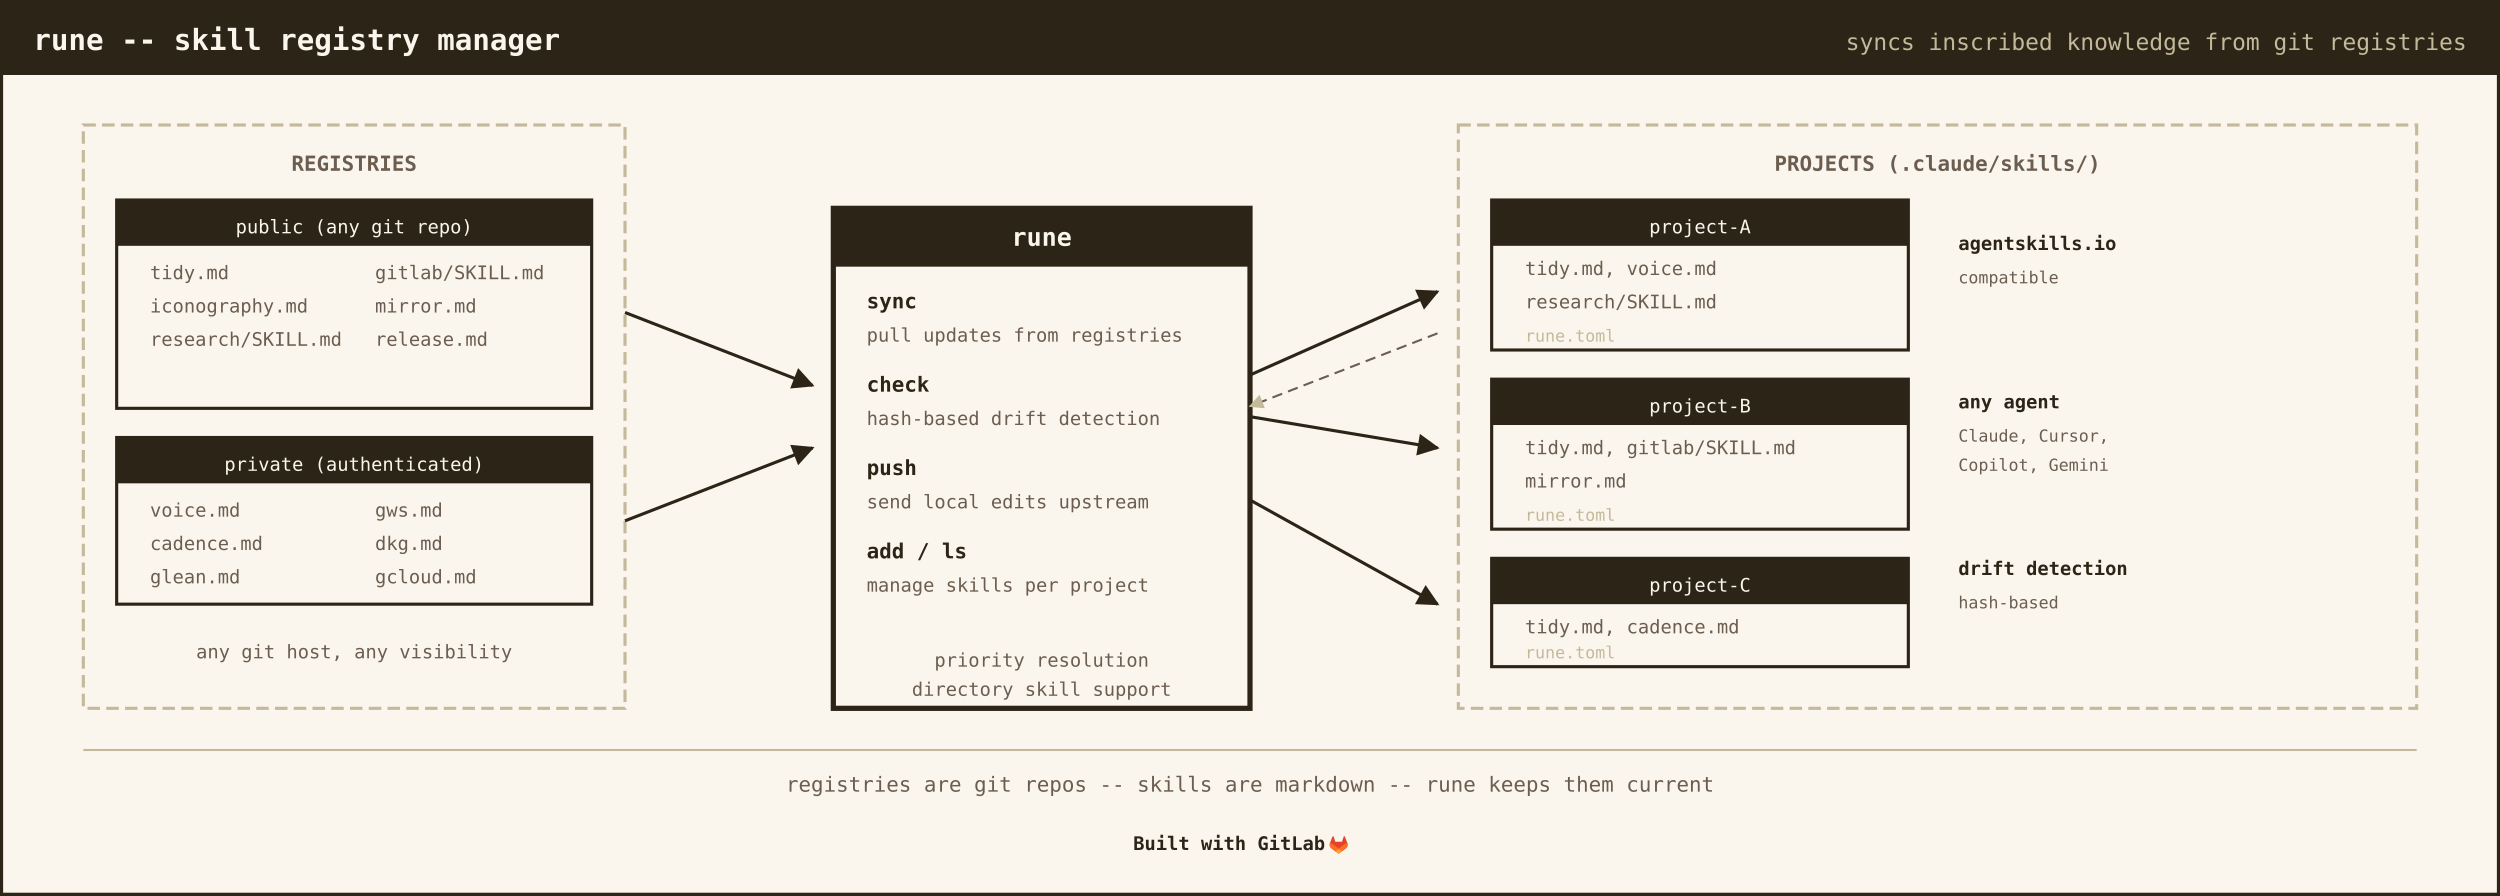
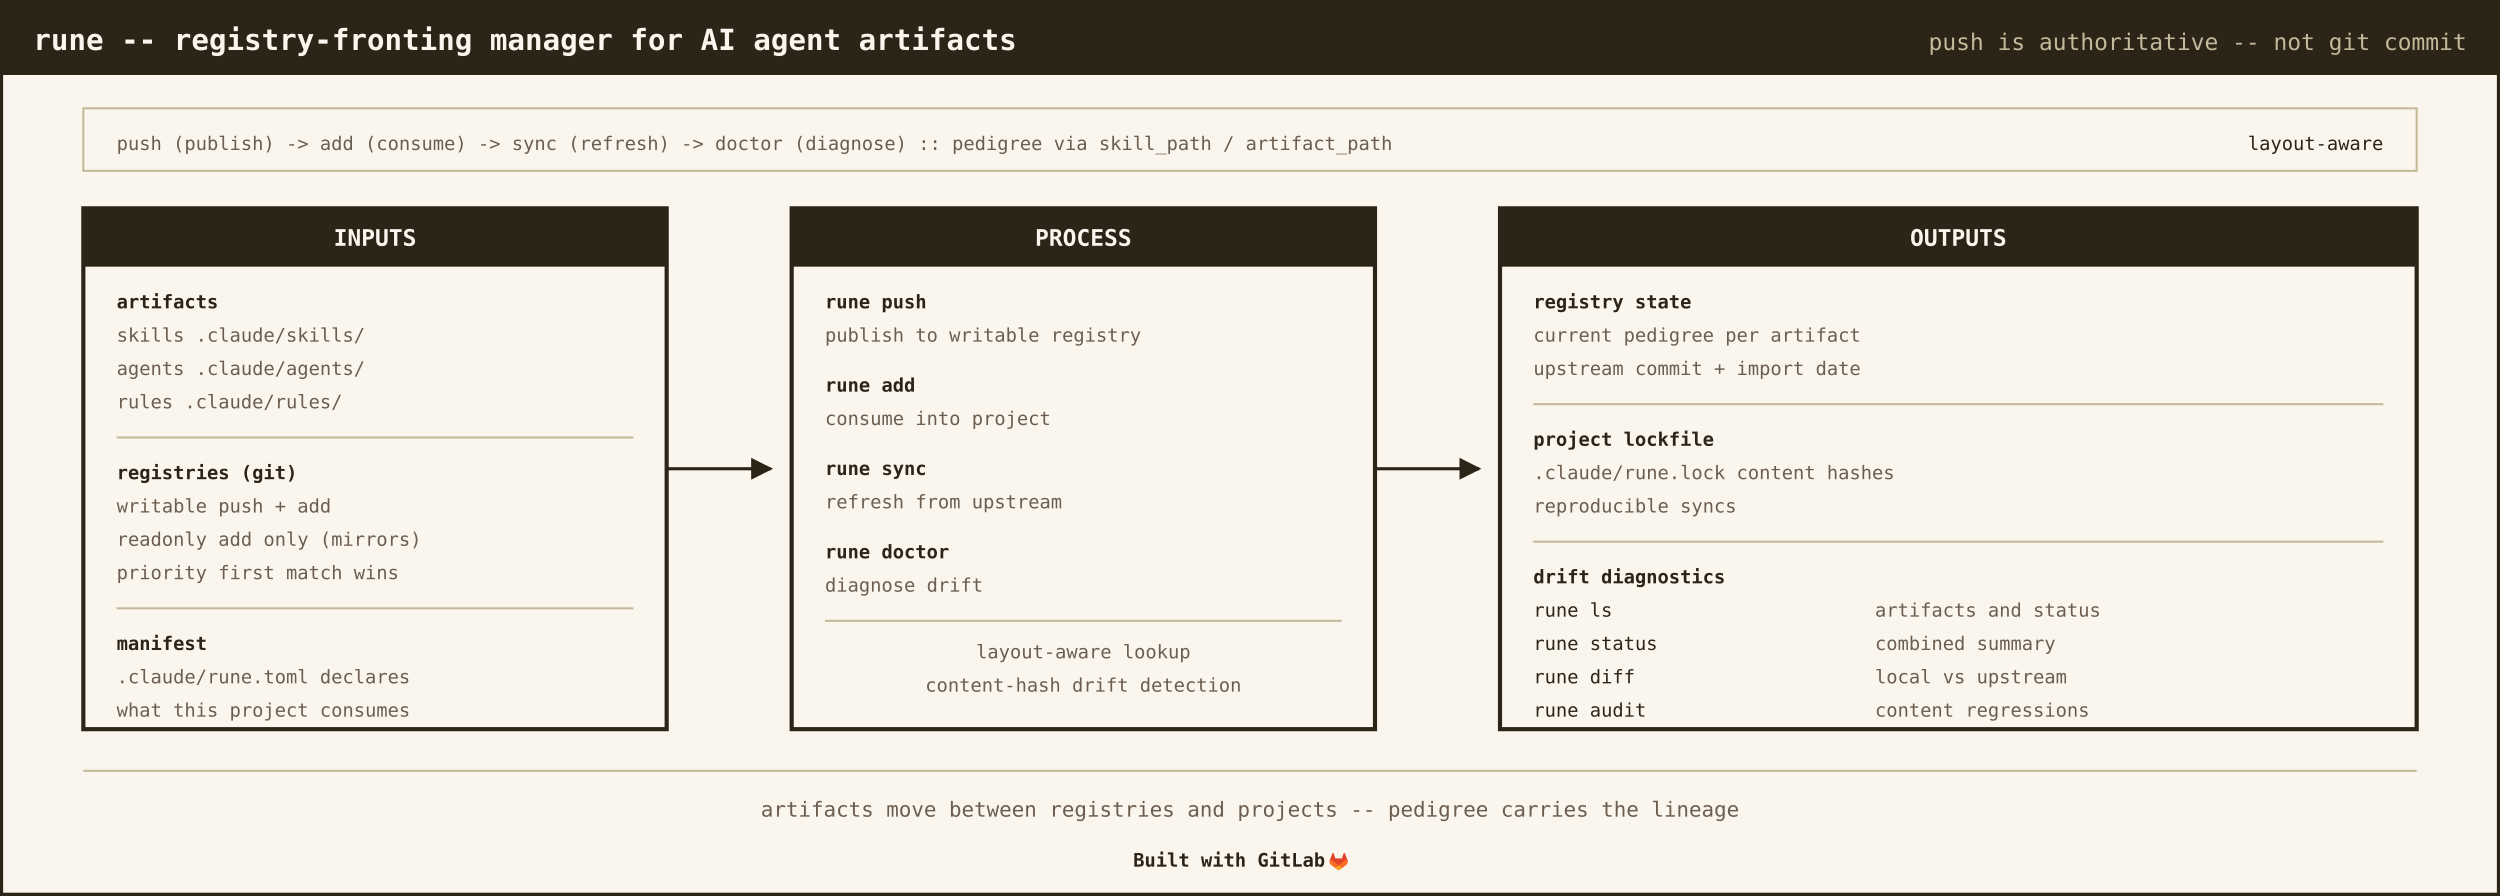
<svg xmlns="http://www.w3.org/2000/svg" viewBox="0 0 1200 430">
  <defs>
    <marker id="arr" viewBox="0 0 10 10" refX="9" refY="5" markerWidth="7" markerHeight="7" orient="auto-start-reverse">
      <path d="M 0 0 L 10 5 L 0 10 z" fill="#2c2417" />
    </marker>
-     <marker id="arr-dim" viewBox="0 0 10 10" refX="9" refY="5" markerWidth="7" markerHeight="7" orient="auto-start-reverse">
-       <path d="M 0 0 L 10 5 L 0 10 z" fill="#c4b99a" />
-     </marker>
  </defs>
  <rect x="0" y="0" width="1200" height="430" fill="#faf6ed" stroke="#2c2417" stroke-width="3" />
  <rect x="0" y="0" width="1200" height="36" fill="#2c2417" />
-   <text x="16" y="24" font-family="'IBM Plex Mono', monospace" font-size="14" fill="#faf6ed" font-weight="bold">rune -- skill registry manager</text>
-   <text x="1184" y="24" font-family="'IBM Plex Mono', monospace" font-size="11" fill="#c4b99a" text-anchor="end">syncs inscribed knowledge from git registries</text>
-   <rect x="40" y="60" width="260" height="280" fill="none" stroke="#c4b99a" stroke-width="1.5" stroke-dasharray="6,3" />
-   <text x="170" y="82" font-family="'IBM Plex Mono', monospace" font-size="10" fill="#6b5d4f" text-anchor="middle" font-weight="bold">REGISTRIES</text>
-   <rect x="56" y="96" width="228" height="100" fill="none" stroke="#2c2417" stroke-width="1.5" />
-   <rect x="56" y="96" width="228" height="22" fill="#2c2417" />
-   <text x="170" y="112" font-family="'IBM Plex Mono', monospace" font-size="9" fill="#faf6ed" text-anchor="middle">public (any git repo)</text>
-   <text x="72" y="134" font-family="'IBM Plex Mono', monospace" font-size="9" fill="#6b5d4f">tidy.md</text>
-   <text x="72" y="150" font-family="'IBM Plex Mono', monospace" font-size="9" fill="#6b5d4f">iconography.md</text>
-   <text x="72" y="166" font-family="'IBM Plex Mono', monospace" font-size="9" fill="#6b5d4f">research/SKILL.md</text>
-   <text x="180" y="134" font-family="'IBM Plex Mono', monospace" font-size="9" fill="#6b5d4f">gitlab/SKILL.md</text>
-   <text x="180" y="150" font-family="'IBM Plex Mono', monospace" font-size="9" fill="#6b5d4f">mirror.md</text>
-   <text x="180" y="166" font-family="'IBM Plex Mono', monospace" font-size="9" fill="#6b5d4f">release.md</text>
-   <rect x="56" y="210" width="228" height="80" fill="none" stroke="#2c2417" stroke-width="1.5" />
-   <rect x="56" y="210" width="228" height="22" fill="#2c2417" />
-   <text x="170" y="226" font-family="'IBM Plex Mono', monospace" font-size="9" fill="#faf6ed" text-anchor="middle">private (authenticated)</text>
-   <text x="72" y="248" font-family="'IBM Plex Mono', monospace" font-size="9" fill="#6b5d4f">voice.md</text>
-   <text x="72" y="264" font-family="'IBM Plex Mono', monospace" font-size="9" fill="#6b5d4f">cadence.md</text>
-   <text x="72" y="280" font-family="'IBM Plex Mono', monospace" font-size="9" fill="#6b5d4f">glean.md</text>
-   <text x="180" y="248" font-family="'IBM Plex Mono', monospace" font-size="9" fill="#6b5d4f">gws.md</text>
-   <text x="180" y="264" font-family="'IBM Plex Mono', monospace" font-size="9" fill="#6b5d4f">dkg.md</text>
-   <text x="180" y="280" font-family="'IBM Plex Mono', monospace" font-size="9" fill="#6b5d4f">gcloud.md</text>
-   <text x="170" y="316" font-family="'IBM Plex Mono', monospace" font-size="9" fill="#6b5d4f" text-anchor="middle">any git host, any visibility</text>
-   <line x1="300" y1="150" x2="390" y2="185" stroke="#2c2417" stroke-width="1.5" marker-end="url(#arr)" />
-   <line x1="300" y1="250" x2="390" y2="215" stroke="#2c2417" stroke-width="1.5" marker-end="url(#arr)" />
-   <rect x="400" y="100" width="200" height="240" fill="none" stroke="#2c2417" stroke-width="2.5" />
-   <rect x="400" y="100" width="200" height="28" fill="#2c2417" />
-   <text x="500" y="118" font-family="'IBM Plex Mono', monospace" font-size="12" fill="#faf6ed" text-anchor="middle" font-weight="bold">rune</text>
-   <text x="416" y="148" font-family="'IBM Plex Mono', monospace" font-size="10" fill="#2c2417" font-weight="bold">sync</text>
-   <text x="416" y="164" font-family="'IBM Plex Mono', monospace" font-size="9" fill="#6b5d4f">  pull updates from registries</text>
-   <text x="416" y="188" font-family="'IBM Plex Mono', monospace" font-size="10" fill="#2c2417" font-weight="bold">check</text>
-   <text x="416" y="204" font-family="'IBM Plex Mono', monospace" font-size="9" fill="#6b5d4f">  hash-based drift detection</text>
-   <text x="416" y="228" font-family="'IBM Plex Mono', monospace" font-size="10" fill="#2c2417" font-weight="bold">push</text>
-   <text x="416" y="244" font-family="'IBM Plex Mono', monospace" font-size="9" fill="#6b5d4f">  send local edits upstream</text>
-   <text x="416" y="268" font-family="'IBM Plex Mono', monospace" font-size="10" fill="#2c2417" font-weight="bold">add / ls</text>
-   <text x="416" y="284" font-family="'IBM Plex Mono', monospace" font-size="9" fill="#6b5d4f">  manage skills per project</text>
-   <text x="500" y="320" font-family="'IBM Plex Mono', monospace" font-size="9" fill="#6b5d4f" text-anchor="middle">priority resolution</text>
-   <text x="500" y="334" font-family="'IBM Plex Mono', monospace" font-size="9" fill="#6b5d4f" text-anchor="middle">directory skill support</text>
-   <line x1="600" y1="180" x2="690" y2="140" stroke="#2c2417" stroke-width="1.5" marker-end="url(#arr)" />
-   <line x1="600" y1="200" x2="690" y2="215" stroke="#2c2417" stroke-width="1.5" marker-end="url(#arr)" />
-   <line x1="600" y1="240" x2="690" y2="290" stroke="#2c2417" stroke-width="1.5" marker-end="url(#arr)" />
-   <line x1="690" y1="160" x2="600" y2="195" stroke="#6b5d4f" stroke-width="1" stroke-dasharray="5,3" marker-end="url(#arr-dim)" />
-   <rect x="700" y="60" width="460" height="280" fill="none" stroke="#c4b99a" stroke-width="1.5" stroke-dasharray="6,3" />
-   <text x="930" y="82" font-family="'IBM Plex Mono', monospace" font-size="10" fill="#6b5d4f" text-anchor="middle" font-weight="bold">PROJECTS (.claude/skills/)</text>
-   <rect x="716" y="96" width="200" height="72" fill="none" stroke="#2c2417" stroke-width="1.5" />
-   <rect x="716" y="96" width="200" height="22" fill="#2c2417" />
-   <text x="816" y="112" font-family="'IBM Plex Mono', monospace" font-size="9" fill="#faf6ed" text-anchor="middle">project-A</text>
-   <text x="732" y="132" font-family="'IBM Plex Mono', monospace" font-size="9" fill="#6b5d4f">tidy.md, voice.md</text>
-   <text x="732" y="148" font-family="'IBM Plex Mono', monospace" font-size="9" fill="#6b5d4f">research/SKILL.md</text>
-   <text x="732" y="164" font-family="'IBM Plex Mono', monospace" font-size="8" fill="#c4b99a">rune.toml</text>
-   <rect x="716" y="182" width="200" height="72" fill="none" stroke="#2c2417" stroke-width="1.5" />
-   <rect x="716" y="182" width="200" height="22" fill="#2c2417" />
-   <text x="816" y="198" font-family="'IBM Plex Mono', monospace" font-size="9" fill="#faf6ed" text-anchor="middle">project-B</text>
-   <text x="732" y="218" font-family="'IBM Plex Mono', monospace" font-size="9" fill="#6b5d4f">tidy.md, gitlab/SKILL.md</text>
-   <text x="732" y="234" font-family="'IBM Plex Mono', monospace" font-size="9" fill="#6b5d4f">mirror.md</text>
-   <text x="732" y="250" font-family="'IBM Plex Mono', monospace" font-size="8" fill="#c4b99a">rune.toml</text>
-   <rect x="716" y="268" width="200" height="52" fill="none" stroke="#2c2417" stroke-width="1.5" />
-   <rect x="716" y="268" width="200" height="22" fill="#2c2417" />
-   <text x="816" y="284" font-family="'IBM Plex Mono', monospace" font-size="9" fill="#faf6ed" text-anchor="middle">project-C</text>
-   <text x="732" y="304" font-family="'IBM Plex Mono', monospace" font-size="9" fill="#6b5d4f">tidy.md, cadence.md</text>
-   <text x="732" y="316" font-family="'IBM Plex Mono', monospace" font-size="8" fill="#c4b99a">rune.toml</text>
-   <text x="940" y="120" font-family="'IBM Plex Mono', monospace" font-size="9" fill="#2c2417" font-weight="bold">agentskills.io</text>
-   <text x="940" y="136" font-family="'IBM Plex Mono', monospace" font-size="8" fill="#6b5d4f">compatible</text>
-   <text x="940" y="196" font-family="'IBM Plex Mono', monospace" font-size="9" fill="#2c2417" font-weight="bold">any agent</text>
-   <text x="940" y="212" font-family="'IBM Plex Mono', monospace" font-size="8" fill="#6b5d4f">Claude, Cursor,</text>
-   <text x="940" y="226" font-family="'IBM Plex Mono', monospace" font-size="8" fill="#6b5d4f">Copilot, Gemini</text>
-   <text x="940" y="276" font-family="'IBM Plex Mono', monospace" font-size="9" fill="#2c2417" font-weight="bold">drift detection</text>
-   <text x="940" y="292" font-family="'IBM Plex Mono', monospace" font-size="8" fill="#6b5d4f">hash-based</text>
-   <line x1="40" y1="360" x2="1160" y2="360" stroke="#c4b99a" stroke-width="1" />
-   <text x="600" y="380" font-family="'IBM Plex Mono', monospace" font-size="10" fill="#6b5d4f" text-anchor="middle">registries are git repos -- skills are markdown -- rune keeps them current</text>
-   <text x="590" y="408" text-anchor="middle" fill="#2c2417" font-family="'IBM Plex Mono', monospace" font-size="9" font-weight="600">Built with GitLab</text>
-   <g transform="translate(634, 397) scale(0.045)">
+   <text x="16" y="24" font-family="'IBM Plex Mono', monospace" font-size="14" fill="#faf6ed" font-weight="bold">rune -- registry-fronting manager for AI agent artifacts</text>
+   <text x="1184" y="24" font-family="'IBM Plex Mono', monospace" font-size="11" fill="#c4b99a" text-anchor="end">push is authoritative -- not git commit</text>
+   <rect x="40" y="52" width="1120" height="30" fill="none" stroke="#c4b99a" stroke-width="1" />
+   <text x="56" y="72" font-family="'IBM Plex Mono', monospace" font-size="9" fill="#6b5d4f">push (publish) -&gt; add (consume) -&gt; sync (refresh) -&gt; doctor (diagnose)   ::   pedigree via skill_path / artifact_path</text>
+   <text x="1144" y="72" font-family="'IBM Plex Mono', monospace" font-size="9" fill="#2c2417" text-anchor="end">layout-aware</text>
+   <rect x="40" y="100" width="280" height="250" fill="none" stroke="#2c2417" stroke-width="2" />
+   <rect x="40" y="100" width="280" height="28" fill="#2c2417" />
+   <text x="180" y="118" font-family="'IBM Plex Mono', monospace" font-size="11" fill="#faf6ed" text-anchor="middle" font-weight="bold">INPUTS</text>
+   <text x="56" y="148" font-family="'IBM Plex Mono', monospace" font-size="9" fill="#2c2417" font-weight="bold">artifacts</text>
+   <text x="56" y="164" font-family="'IBM Plex Mono', monospace" font-size="9" fill="#6b5d4f">  skills    .claude/skills/</text>
+   <text x="56" y="180" font-family="'IBM Plex Mono', monospace" font-size="9" fill="#6b5d4f">  agents    .claude/agents/</text>
+   <text x="56" y="196" font-family="'IBM Plex Mono', monospace" font-size="9" fill="#6b5d4f">  rules     .claude/rules/</text>
+   <line x1="56" y1="210" x2="304" y2="210" stroke="#c4b99a" stroke-width="1" />
+   <text x="56" y="230" font-family="'IBM Plex Mono', monospace" font-size="9" fill="#2c2417" font-weight="bold">registries (git)</text>
+   <text x="56" y="246" font-family="'IBM Plex Mono', monospace" font-size="9" fill="#6b5d4f">  writable   push + add</text>
+   <text x="56" y="262" font-family="'IBM Plex Mono', monospace" font-size="9" fill="#6b5d4f">  readonly   add only (mirrors)</text>
+   <text x="56" y="278" font-family="'IBM Plex Mono', monospace" font-size="9" fill="#6b5d4f">  priority   first match wins</text>
+   <line x1="56" y1="292" x2="304" y2="292" stroke="#c4b99a" stroke-width="1" />
+   <text x="56" y="312" font-family="'IBM Plex Mono', monospace" font-size="9" fill="#2c2417" font-weight="bold">manifest</text>
+   <text x="56" y="328" font-family="'IBM Plex Mono', monospace" font-size="9" fill="#6b5d4f">  .claude/rune.toml declares</text>
+   <text x="56" y="344" font-family="'IBM Plex Mono', monospace" font-size="9" fill="#6b5d4f">  what this project consumes</text>
+   <line x1="320" y1="225" x2="370" y2="225" stroke="#2c2417" stroke-width="1.5" marker-end="url(#arr)" />
+   <rect x="380" y="100" width="280" height="250" fill="none" stroke="#2c2417" stroke-width="2" />
+   <rect x="380" y="100" width="280" height="28" fill="#2c2417" />
+   <text x="520" y="118" font-family="'IBM Plex Mono', monospace" font-size="11" fill="#faf6ed" text-anchor="middle" font-weight="bold">PROCESS</text>
+   <text x="396" y="148" font-family="'IBM Plex Mono', monospace" font-size="9" fill="#2c2417" font-weight="bold">rune push</text>
+   <text x="396" y="164" font-family="'IBM Plex Mono', monospace" font-size="9" fill="#6b5d4f">  publish to writable registry</text>
+   <text x="396" y="188" font-family="'IBM Plex Mono', monospace" font-size="9" fill="#2c2417" font-weight="bold">rune add</text>
+   <text x="396" y="204" font-family="'IBM Plex Mono', monospace" font-size="9" fill="#6b5d4f">  consume into project</text>
+   <text x="396" y="228" font-family="'IBM Plex Mono', monospace" font-size="9" fill="#2c2417" font-weight="bold">rune sync</text>
+   <text x="396" y="244" font-family="'IBM Plex Mono', monospace" font-size="9" fill="#6b5d4f">  refresh from upstream</text>
+   <text x="396" y="268" font-family="'IBM Plex Mono', monospace" font-size="9" fill="#2c2417" font-weight="bold">rune doctor</text>
+   <text x="396" y="284" font-family="'IBM Plex Mono', monospace" font-size="9" fill="#6b5d4f">  diagnose drift</text>
+   <line x1="396" y1="298" x2="644" y2="298" stroke="#c4b99a" stroke-width="1" />
+   <text x="520" y="316" font-family="'IBM Plex Mono', monospace" font-size="9" fill="#6b5d4f" text-anchor="middle">layout-aware lookup</text>
+   <text x="520" y="332" font-family="'IBM Plex Mono', monospace" font-size="9" fill="#6b5d4f" text-anchor="middle">content-hash drift detection</text>
+   <line x1="660" y1="225" x2="710" y2="225" stroke="#2c2417" stroke-width="1.5" marker-end="url(#arr)" />
+   <rect x="720" y="100" width="440" height="250" fill="none" stroke="#2c2417" stroke-width="2" />
+   <rect x="720" y="100" width="440" height="28" fill="#2c2417" />
+   <text x="940" y="118" font-family="'IBM Plex Mono', monospace" font-size="11" fill="#faf6ed" text-anchor="middle" font-weight="bold">OUTPUTS</text>
+   <text x="736" y="148" font-family="'IBM Plex Mono', monospace" font-size="9" fill="#2c2417" font-weight="bold">registry state</text>
+   <text x="736" y="164" font-family="'IBM Plex Mono', monospace" font-size="9" fill="#6b5d4f">  current pedigree per artifact</text>
+   <text x="736" y="180" font-family="'IBM Plex Mono', monospace" font-size="9" fill="#6b5d4f">  upstream commit + import date</text>
+   <line x1="736" y1="194" x2="1144" y2="194" stroke="#c4b99a" stroke-width="1" />
+   <text x="736" y="214" font-family="'IBM Plex Mono', monospace" font-size="9" fill="#2c2417" font-weight="bold">project lockfile</text>
+   <text x="736" y="230" font-family="'IBM Plex Mono', monospace" font-size="9" fill="#6b5d4f">  .claude/rune.lock content hashes</text>
+   <text x="736" y="246" font-family="'IBM Plex Mono', monospace" font-size="9" fill="#6b5d4f">  reproducible syncs</text>
+   <line x1="736" y1="260" x2="1144" y2="260" stroke="#c4b99a" stroke-width="1" />
+   <text x="736" y="280" font-family="'IBM Plex Mono', monospace" font-size="9" fill="#2c2417" font-weight="bold">drift diagnostics</text>
+   <text x="736" y="296" font-family="'IBM Plex Mono', monospace" font-size="9" fill="#2c2417">  rune ls</text>
+   <text x="900" y="296" font-family="'IBM Plex Mono', monospace" font-size="9" fill="#6b5d4f">artifacts and status</text>
+   <text x="736" y="312" font-family="'IBM Plex Mono', monospace" font-size="9" fill="#2c2417">  rune status</text>
+   <text x="900" y="312" font-family="'IBM Plex Mono', monospace" font-size="9" fill="#6b5d4f">combined summary</text>
+   <text x="736" y="328" font-family="'IBM Plex Mono', monospace" font-size="9" fill="#2c2417">  rune diff</text>
+   <text x="900" y="328" font-family="'IBM Plex Mono', monospace" font-size="9" fill="#6b5d4f">local vs upstream</text>
+   <text x="736" y="344" font-family="'IBM Plex Mono', monospace" font-size="9" fill="#2c2417">  rune audit</text>
+   <text x="900" y="344" font-family="'IBM Plex Mono', monospace" font-size="9" fill="#6b5d4f">content regressions</text>
+   <line x1="40" y1="370" x2="1160" y2="370" stroke="#c4b99a" stroke-width="1" />
+   <text x="600" y="392" font-family="'IBM Plex Mono', monospace" font-size="10" fill="#6b5d4f" text-anchor="middle">artifacts move between registries and projects -- pedigree carries the lineage</text>
+   <text x="590" y="416" text-anchor="middle" fill="#2c2417" font-family="'IBM Plex Mono', monospace" font-size="9" font-weight="600">Built with GitLab</text>
+   <g transform="translate(634, 405) scale(0.045)">
    <path d="M282.83,170.73l-.27-.69-26.14-68.22a6.81,6.81,0,0,0-2.69-3.24,7,7,0,0,0-8,.43,7,7,0,0,0-2.32,3.52l-17.65,54H154.29l-17.65-54A6.86,6.86,0,0,0,134.32,99a7,7,0,0,0-8-.43,6.87,6.87,0,0,0-2.69,3.24L97.44,170l-.26.69a48.54,48.54,0,0,0,16.1,56.1l.09.07.24.17,39.82,29.82,19.7,14.91,12,9.06a8.07,8.07,0,0,0,9.76,0l12-9.06,19.7-14.91,40.06-30,.1-.08A48.56,48.56,0,0,0,282.83,170.73Z" fill="#E24329" />
    <path d="M282.83,170.73l-.27-.69a88.3,88.3,0,0,0-35.15,15.8L190,229.25c19.55,14.79,36.57,27.64,36.57,27.64l40.06-30,.1-.08A48.56,48.56,0,0,0,282.83,170.73Z" fill="#FC6D26" />
    <path d="M153.43,256.89l19.7,14.91,12,9.06a8.07,8.07,0,0,0,9.76,0l12-9.06,19.7-14.91S209.55,244,190,229.25C170.45,244,153.43,256.89,153.43,256.89Z" fill="#FCA326" />
    <path d="M132.58,185.84A88.19,88.19,0,0,0,97.44,170l-.26.69a48.54,48.54,0,0,0,16.1,56.1l.09.07.24.17,39.82,29.82s17-12.85,36.57-27.64Z" fill="#FC6D26" />
  </g>
</svg>
